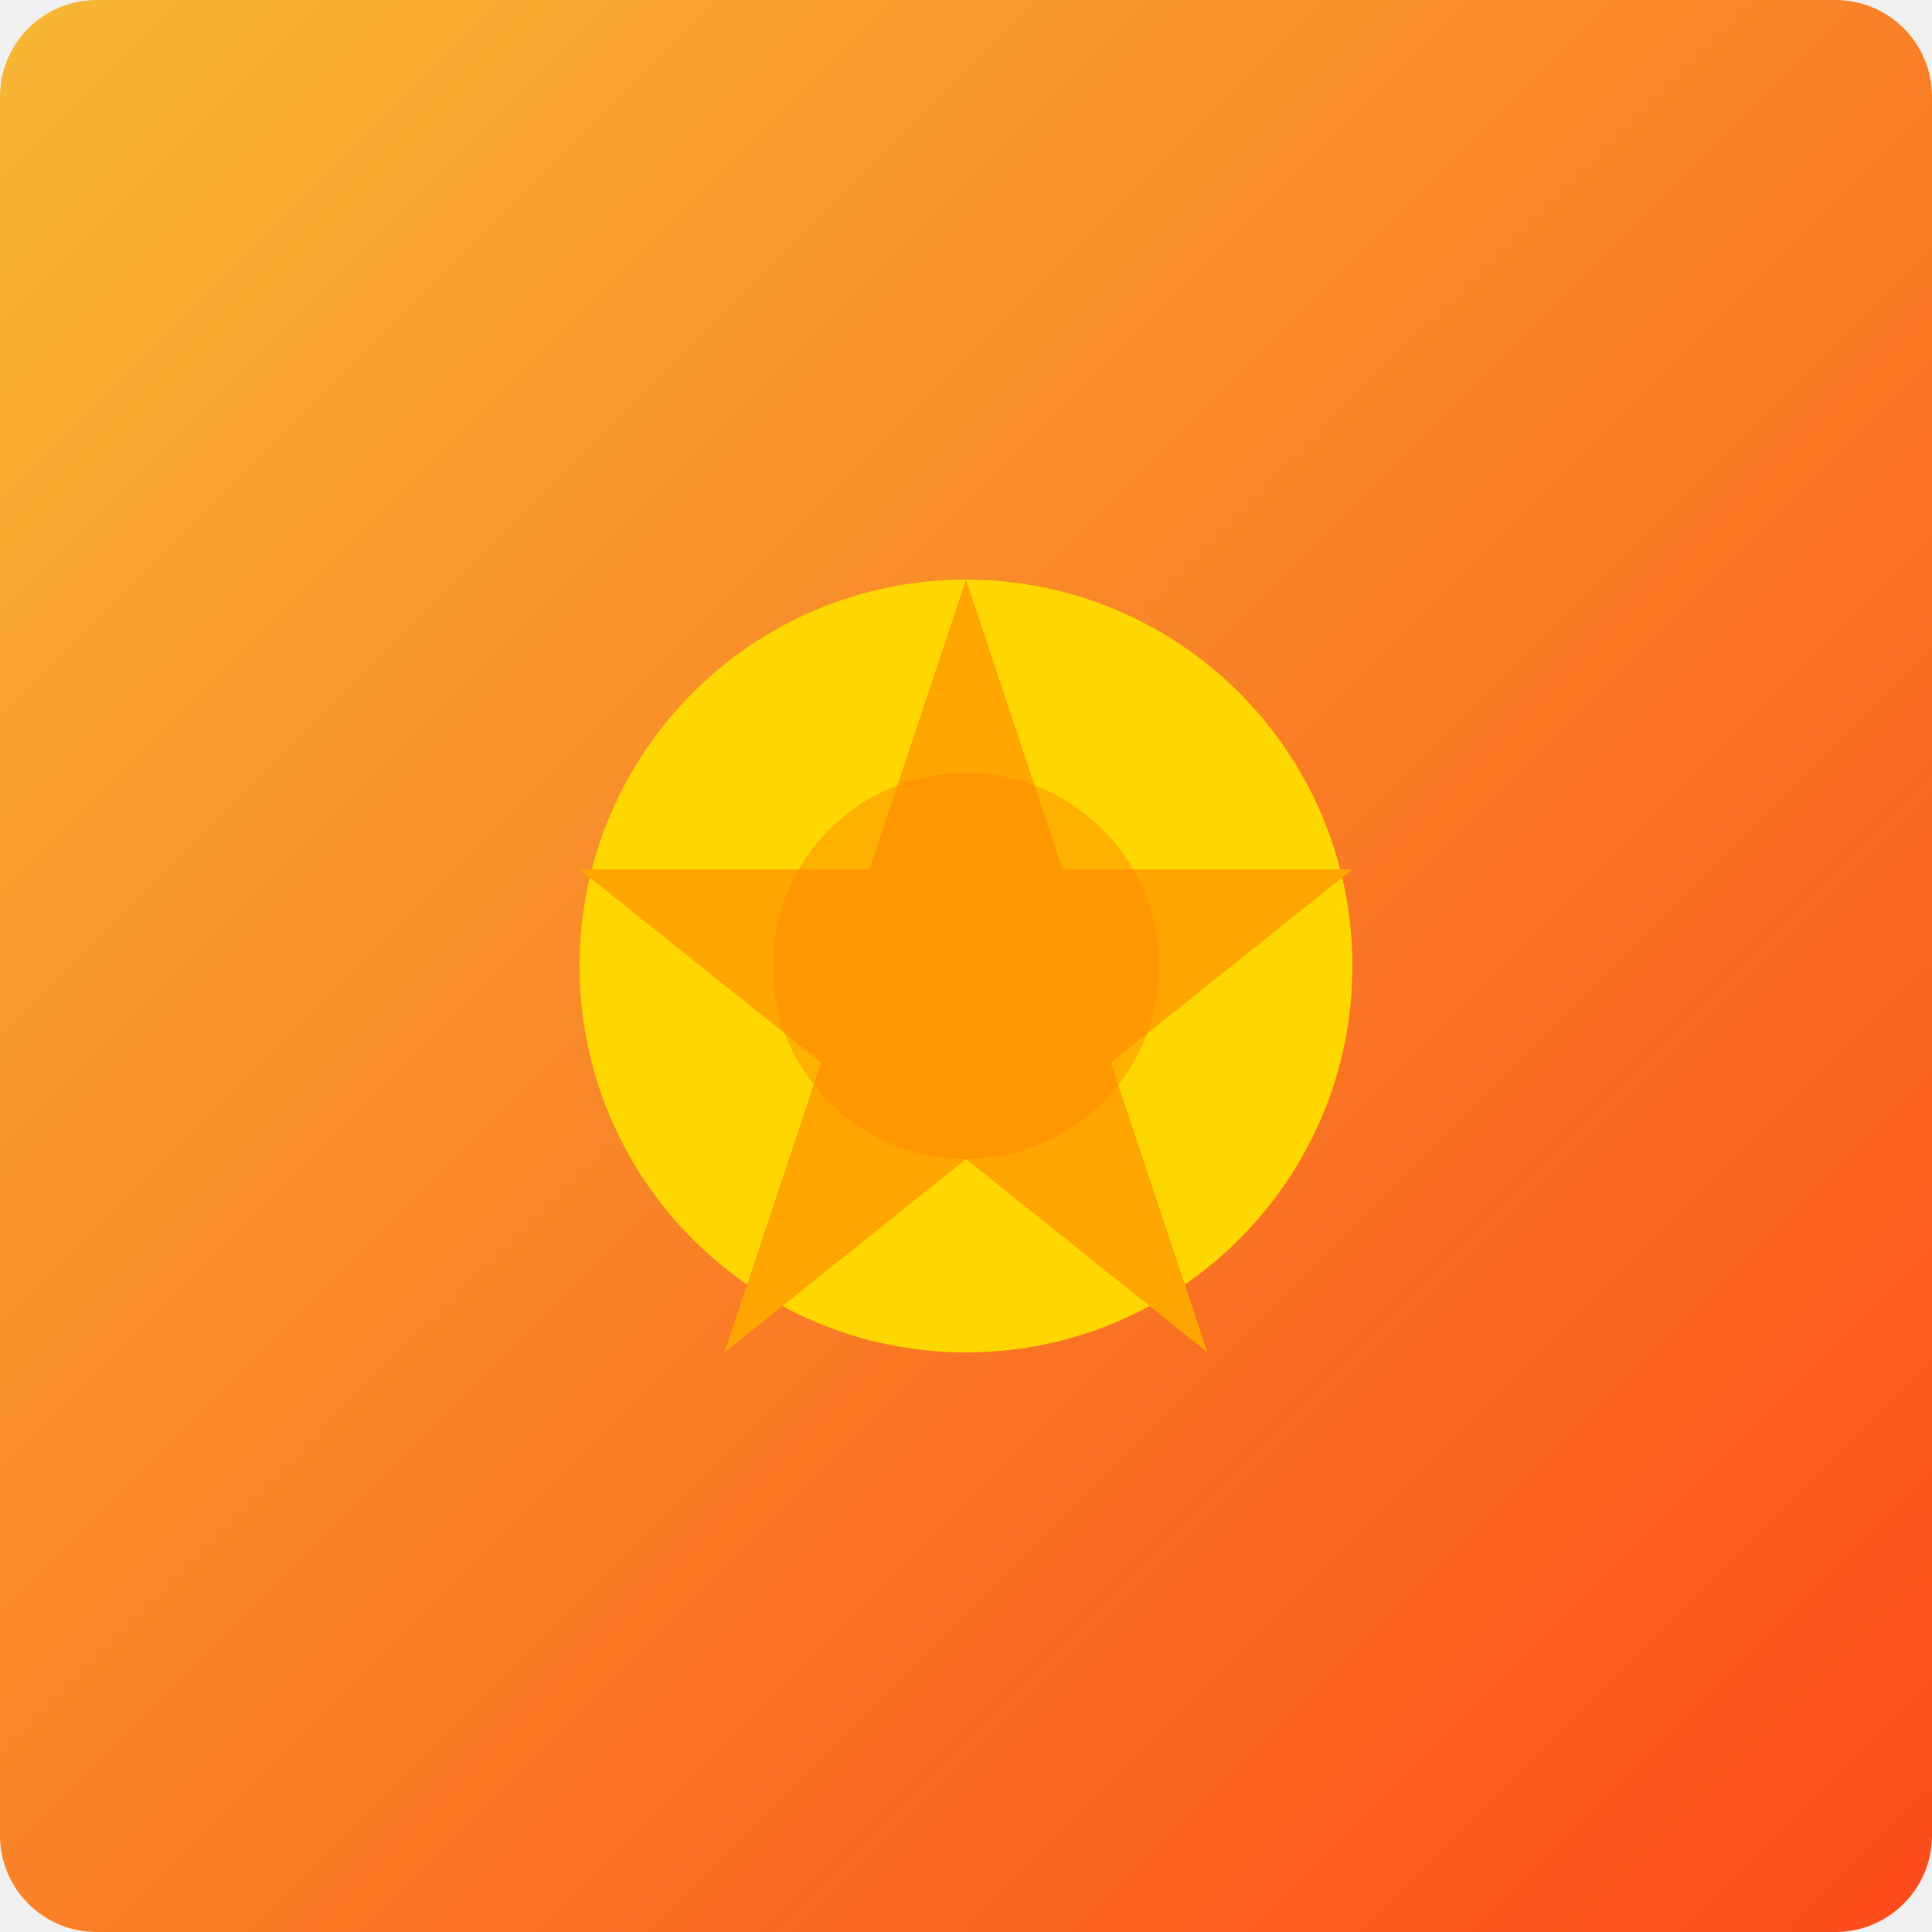
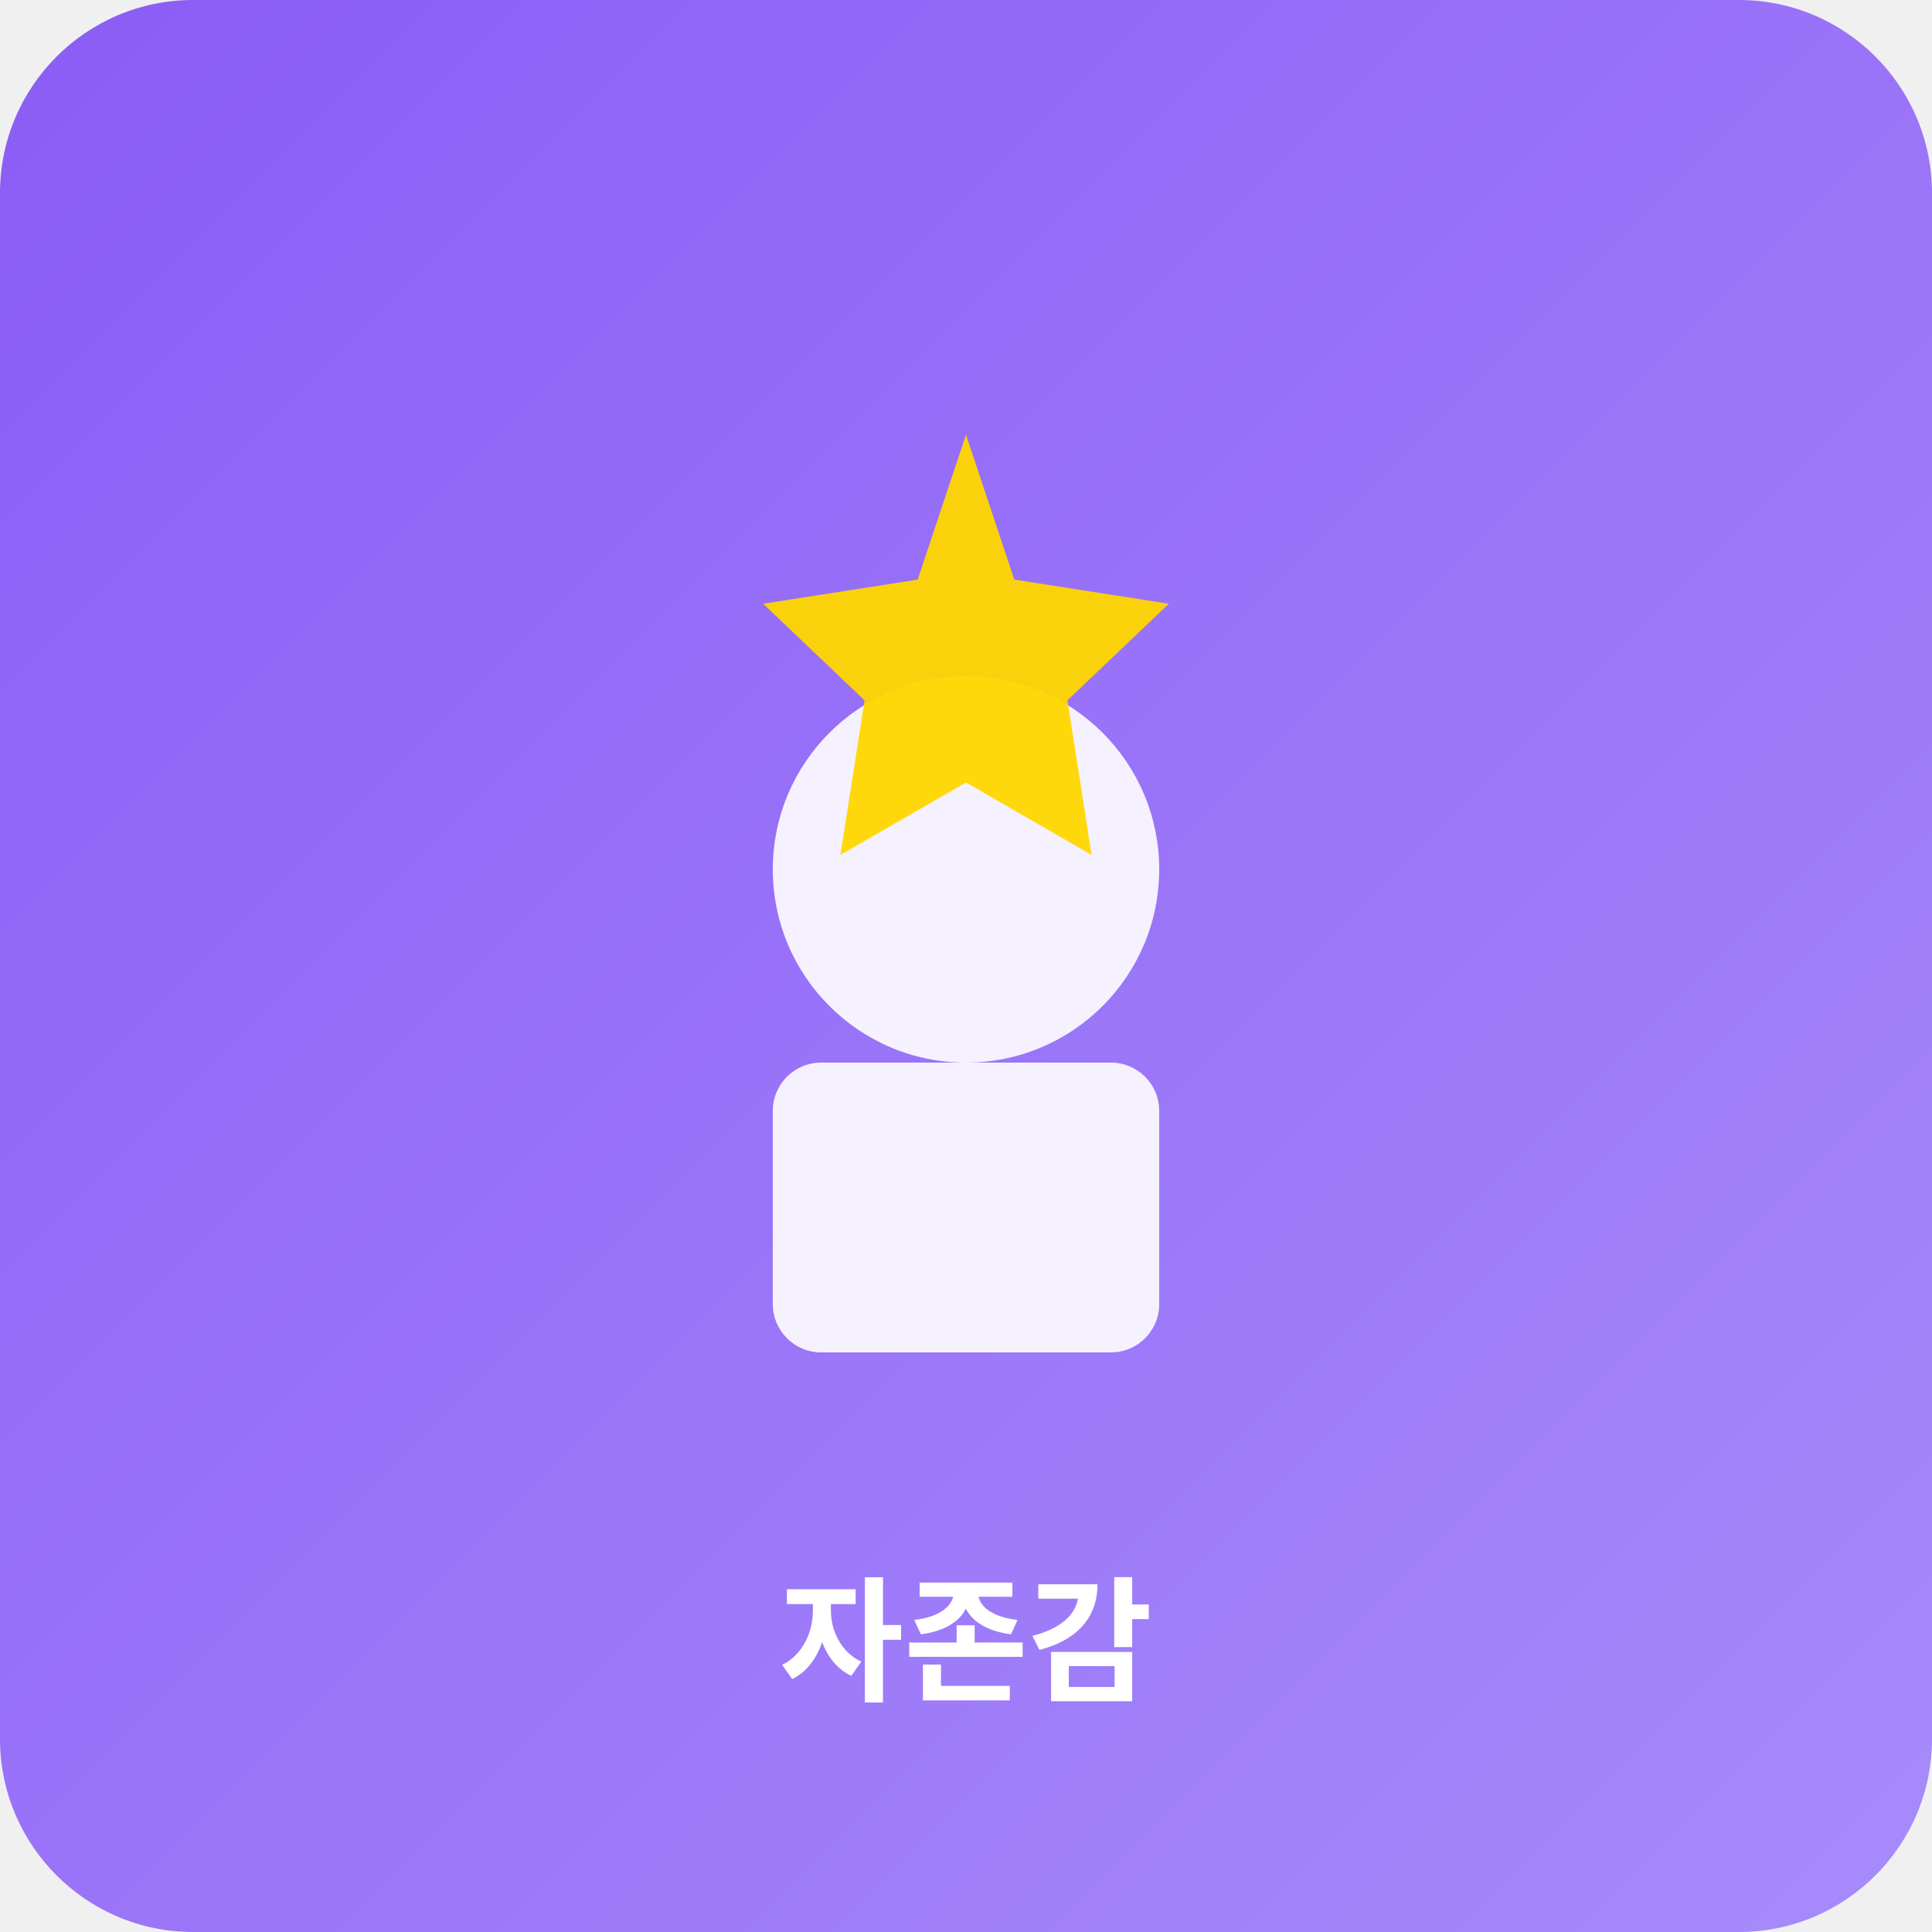
- <svg xmlns="http://www.w3.org/2000/svg" viewBox="0 0 400 400">
+ <svg xmlns="http://www.w3.org/2000/svg" width="400" height="400" viewBox="0 0 400 400">
  <defs>
-     <linearGradient id="esteemBg" x1="0%" y1="0%" x2="100%" y2="100%">
-       <stop offset="0%" style="stop-color:#F7B733;stop-opacity:1" />
-       <stop offset="100%" style="stop-color:#FC4A1A;stop-opacity:1" />
+     <linearGradient id="self-esteem-bg" x1="0%" y1="0%" x2="100%" y2="100%">
+       <stop offset="0%" style="stop-color:#8B5CF6;stop-opacity:1" />
+       <stop offset="100%" style="stop-color:#A78BFA;stop-opacity:1" />
    </linearGradient>
  </defs>
-   <rect width="400" height="400" fill="url(#esteemBg)" rx="20" />
-   <circle cx="200" cy="200" r="80" fill="#FFD700" />
-   <path d="M200,120 L220,180 L280,180 L230,220 L250,280 L200,240 L150,280 L170,220 L120,180 L180,180 Z" fill="#FFA500" />
-   <circle cx="200" cy="200" r="40" fill="#FF8C00" opacity="0.5" />
+   <rect width="400" height="400" rx="40" fill="url(#self-esteem-bg)" />
+   <circle cx="200" cy="180" r="40" fill="white" opacity="0.9" />
+   <rect x="160" y="220" width="80" height="60" rx="10" fill="white" opacity="0.9" />
+   <path d="M200 90 L210 120 L242 125 L221 145 L226 177 L200 162 L174 177 L179 145 L158 125 L190 120 Z" fill="#FFD700" opacity="0.95" />
+   <text x="200" y="350" font-family="Arial, sans-serif" font-size="28" font-weight="bold" fill="white" text-anchor="middle">자존감</text>
</svg>
